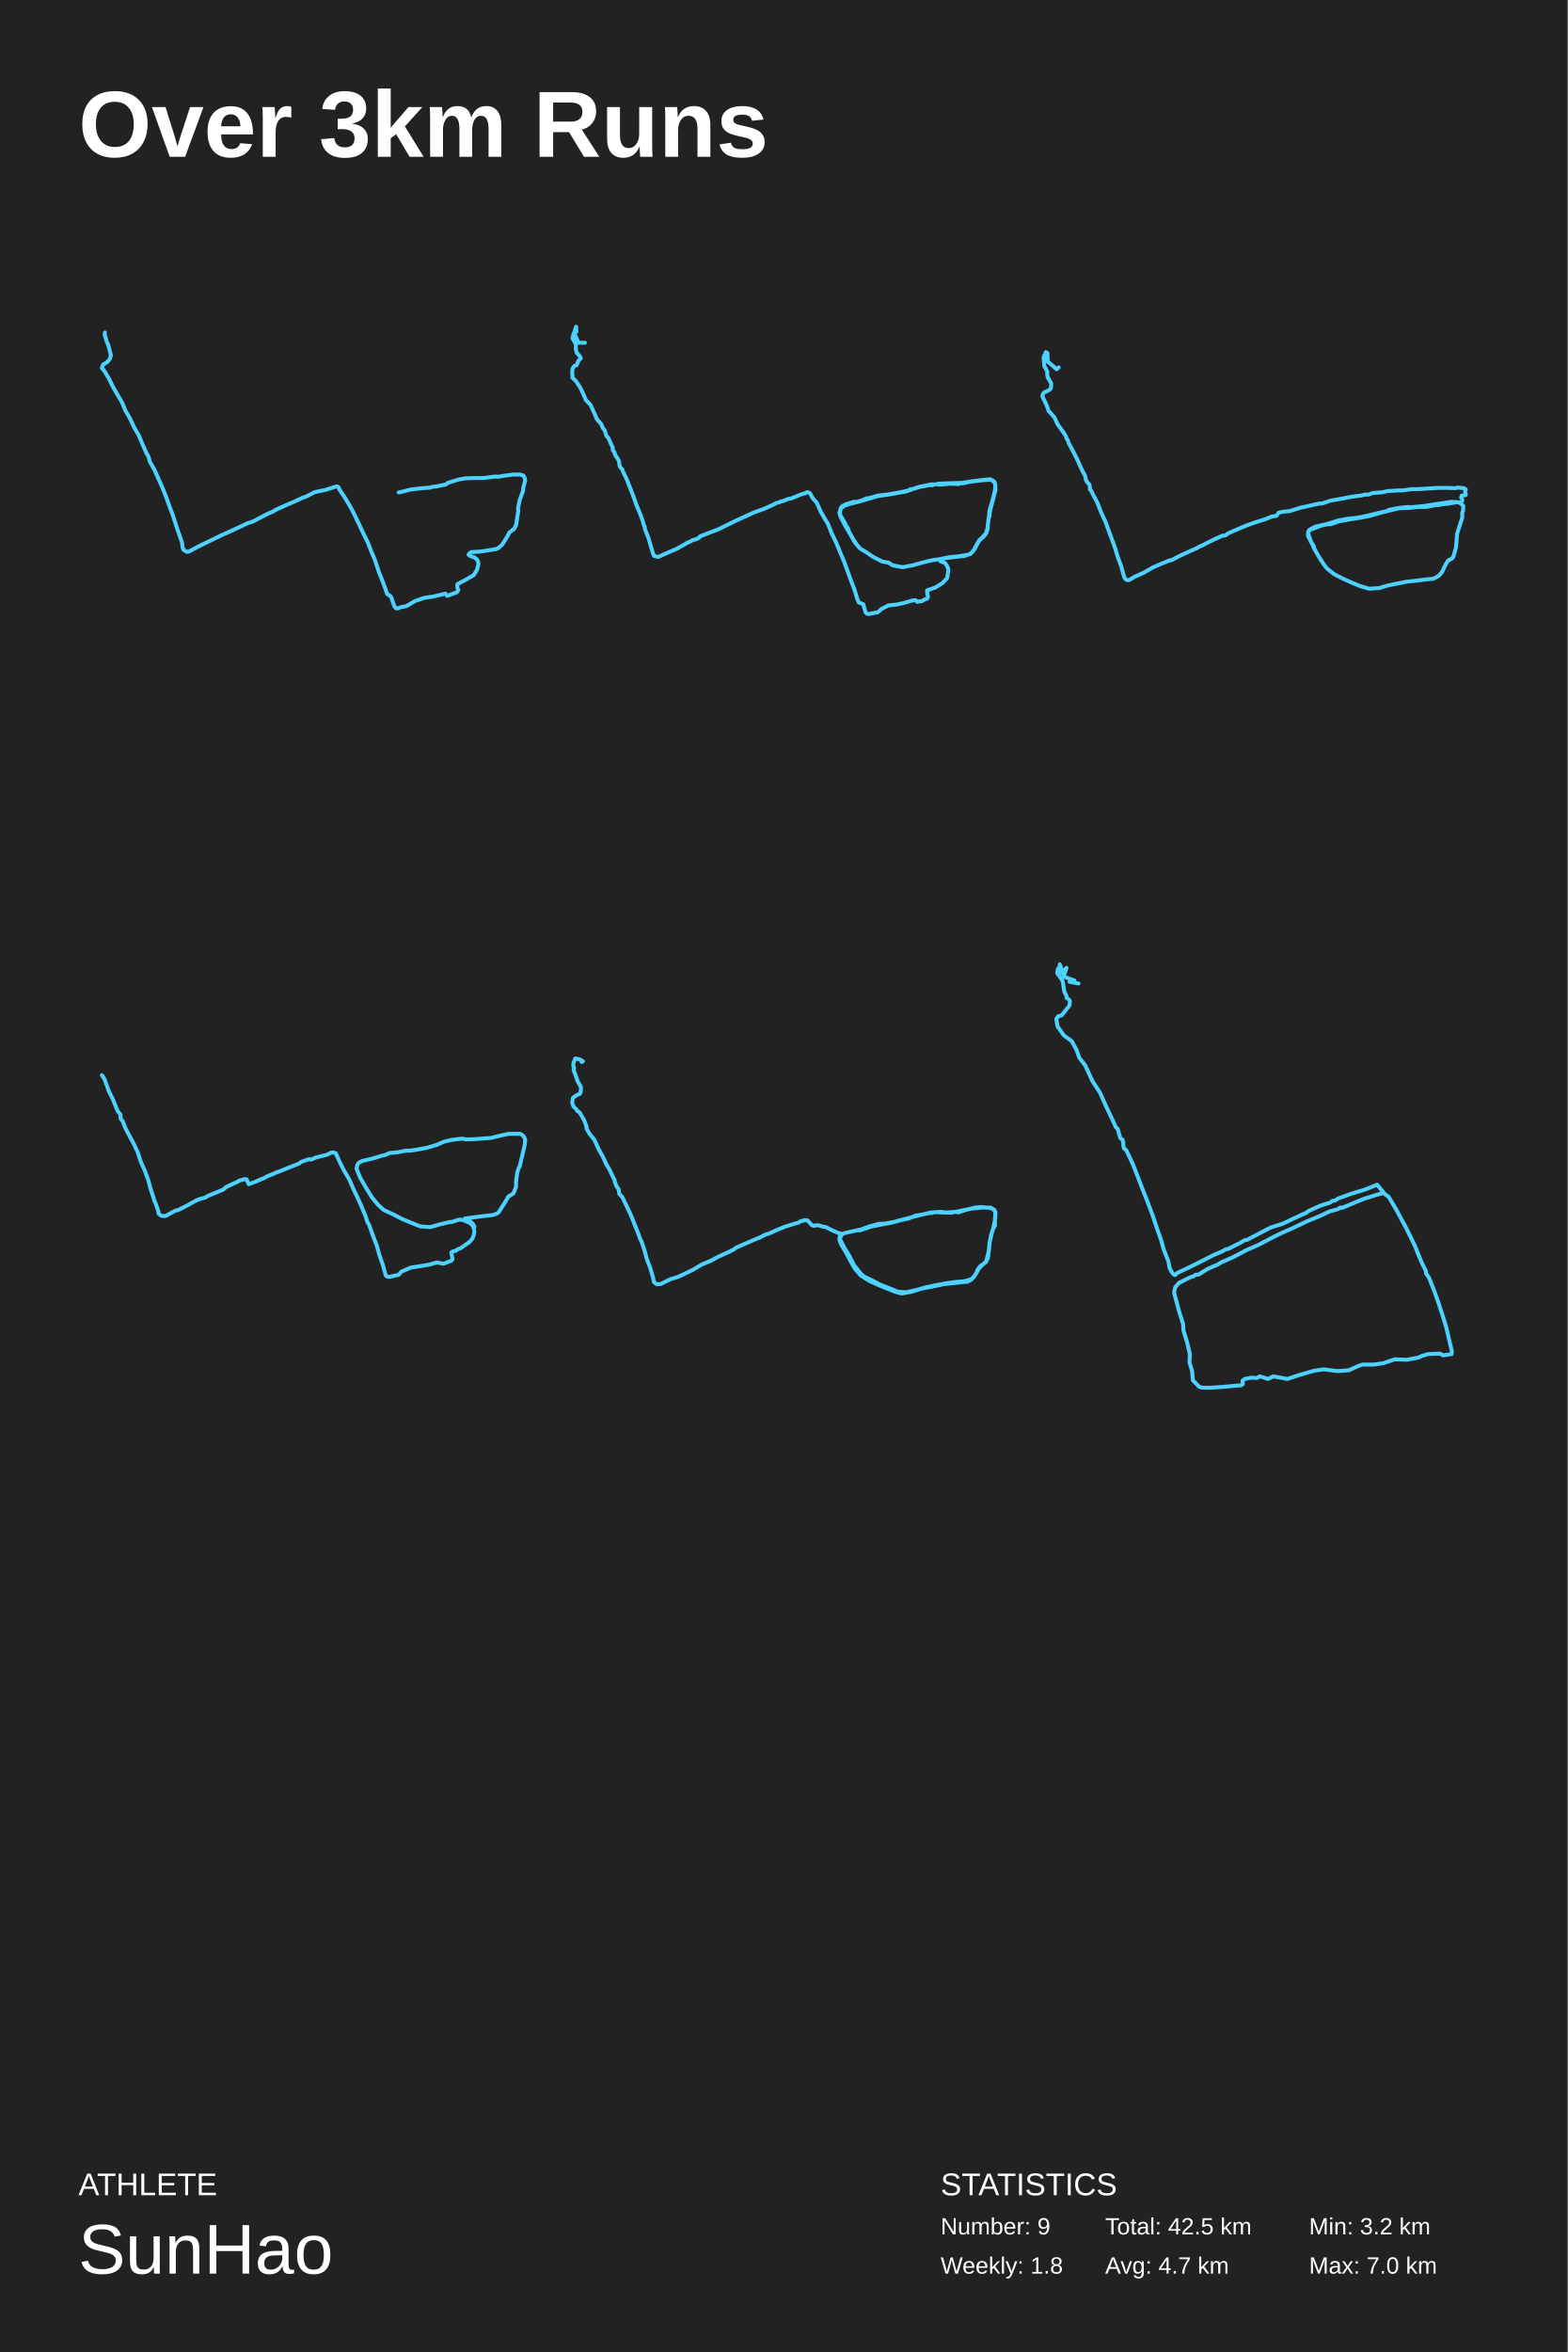
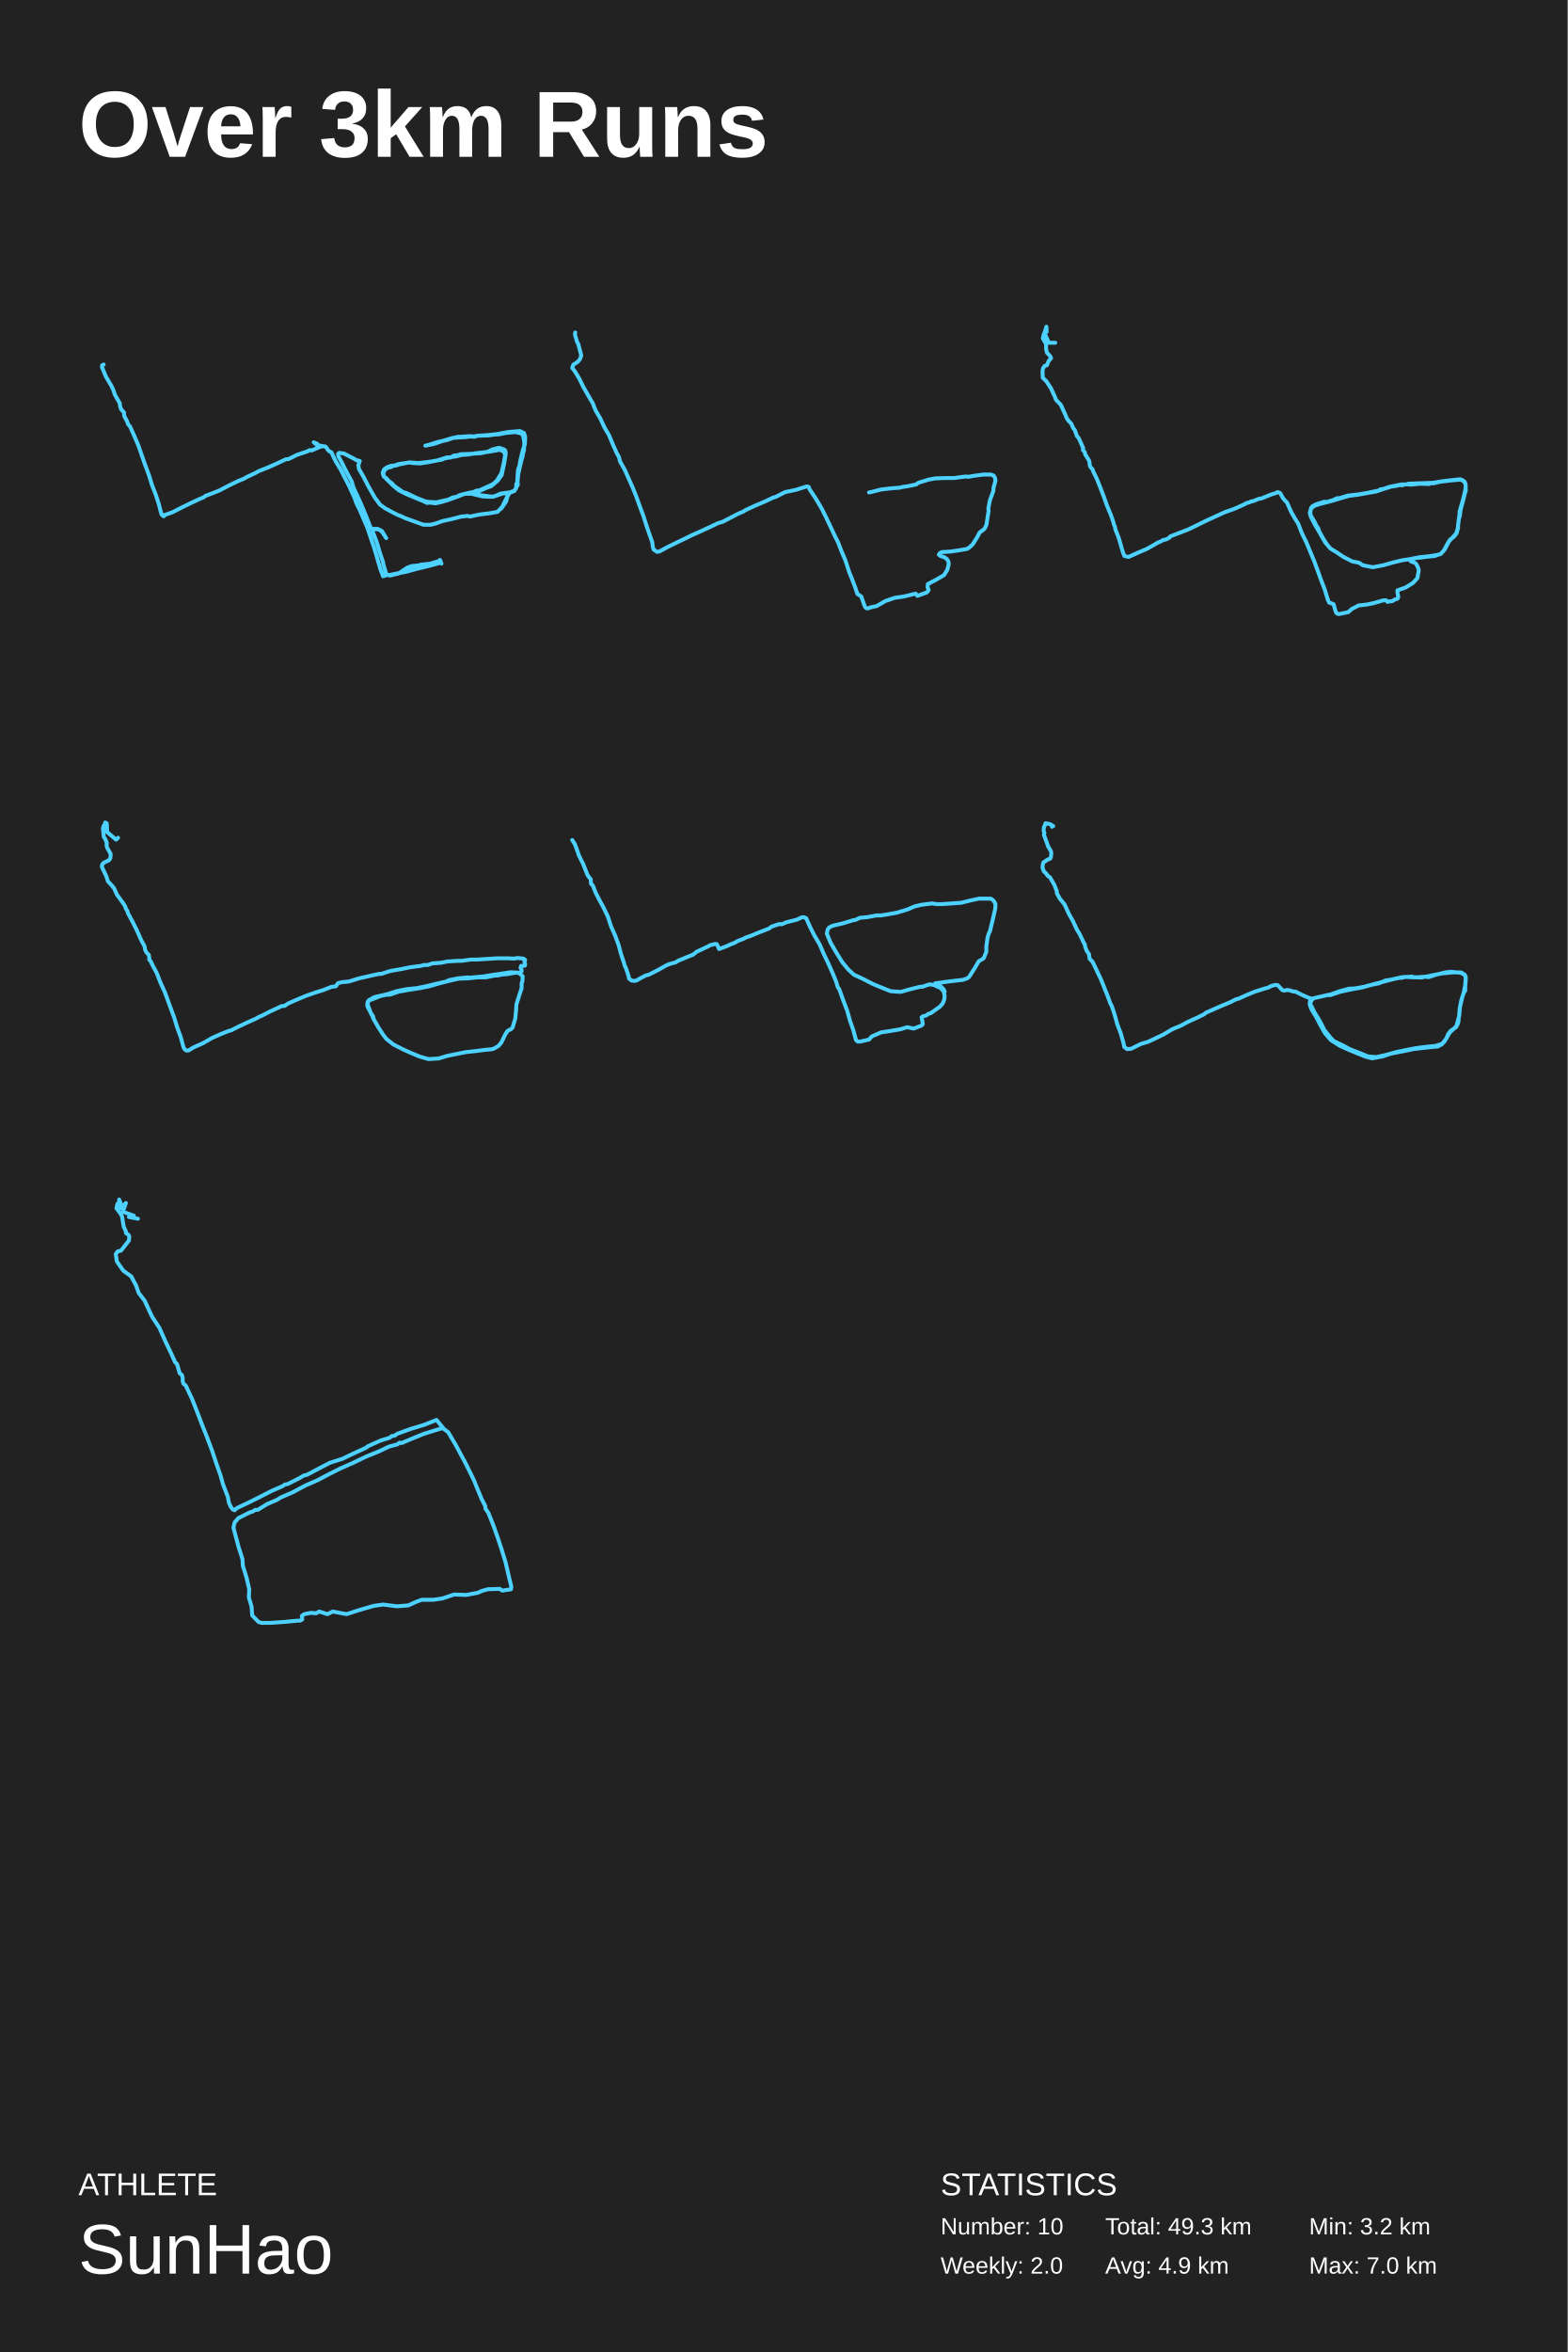
<svg xmlns="http://www.w3.org/2000/svg" baseProfile="full" height="300mm" version="1.1" viewBox="0,0,200,300" width="200mm">
  <defs />
  <rect fill="#222222" height="300" width="200" x="0" y="0" />
  <text fill="#FFFFFF" style="font-size:12px; font-family:Arial; font-weight:bold;" x="10" y="20">Over 3km Runs</text>
  <text fill="#FFFFFF" style="font-size:4px; font-family:Arial" x="10" y="280">ATHLETE</text>
  <text fill="#FFFFFF" style="font-size:9px; font-family:Arial" x="10" y="290">SunHao</text>
  <text fill="#FFFFFF" style="font-size:4px; font-family:Arial" x="120" y="280">STATISTICS</text>
-   <text fill="#FFFFFF" style="font-size:3px; font-family:Arial" x="120" y="285">Number: 9</text>
-   <text fill="#FFFFFF" style="font-size:3px; font-family:Arial" x="120" y="290">Weekly: 1.8</text>
-   <text fill="#FFFFFF" style="font-size:3px; font-family:Arial" x="141" y="285">Total: 42.5 km</text>
-   <text fill="#FFFFFF" style="font-size:3px; font-family:Arial" x="141" y="290">Avg: 4.7 km</text>
+   <text fill="#FFFFFF" style="font-size:3px; font-family:Arial" x="120" y="285">Number: 10</text>
+   <text fill="#FFFFFF" style="font-size:3px; font-family:Arial" x="120" y="290">Weekly: 2.0</text>
+   <text fill="#FFFFFF" style="font-size:3px; font-family:Arial" x="141" y="285">Total: 49.3 km</text>
+   <text fill="#FFFFFF" style="font-size:3px; font-family:Arial" x="141" y="290">Avg: 4.9 km</text>
  <text fill="#FFFFFF" style="font-size:3px; font-family:Arial" x="167" y="285">Min: 3.2 km</text>
  <text fill="#FFFFFF" style="font-size:3px; font-family:Arial" x="167" y="290">Max: 7.0 km</text>
-   <polyline fill="none" points="13.386,42.409 13.351,42.694 13.632,43.63 13.772,43.875 14.053,44.933 14.158,45.341 13.982,45.829 13.702,46.155 13.14,46.522 13.0,46.929 13.351,47.377 13.912,48.313 14.404,49.331 15.035,50.431 15.632,51.449 15.737,51.734 15.982,52.345 16.579,53.363 17.105,54.503 17.702,55.521 18.193,56.702 18.684,57.801 18.965,58.29 19.105,58.86 19.702,59.919 20.228,61.1 20.719,62.199 21.175,63.339 21.632,64.602 22.088,65.823 22.474,67.045 22.895,68.267 23.211,69.162 23.281,69.732 23.386,70.099 23.807,70.384 24.123,70.343 25.175,69.773 26.333,69.203 27.351,68.715 28.263,68.267 29.456,67.737 30.509,67.249 31.632,66.719 32.193,66.556 33.211,66.027 34.228,65.498 34.825,65.253 35.14,65.05 36.474,64.439 37.632,63.95 38.649,63.462 38.965,63.38 40.158,62.769 41.526,62.484 42.684,62.118 42.965,62.036 43.175,62.118 43.281,62.403 44.018,63.502 44.649,64.561 44.86,64.928 45.386,65.986 45.912,67.086 46.404,68.144 46.93,69.203 47.351,70.303 47.842,71.443 48.333,72.949 48.754,74.008 49.14,75.026 49.386,75.759 49.877,76.085 50.263,77.184 50.368,77.428 50.544,77.591 50.789,77.591 51.07,77.469 51.842,77.306 52.965,76.655 54.158,76.248 55.316,76.085 56.474,75.8 56.825,75.718 57.035,76.003 58.263,75.555 58.474,75.27 58.333,74.904 58.368,74.497 59.386,73.967 60.439,73.357 60.86,72.664 61.035,71.972 61.0,71.646 60.825,71.321 60.474,71.076 59.982,70.913 59.772,70.75 59.912,70.547 60.123,70.425 61.316,70.343 62.439,70.18 63.351,70.018 63.632,69.855 64.088,69.447 64.719,68.429 64.965,67.941 65.596,67.452 65.842,66.964 66.018,65.823 66.123,65.172 66.088,64.846 66.298,63.787 66.719,62.647 66.754,62.199 67.0,61.303 66.93,60.937 66.754,60.652 66.404,60.53 65.456,60.53 64.228,60.693 63.561,60.815 63.211,60.774 61.982,60.937 61.702,60.978 60.509,60.978 59.316,61.018 58.439,61.181 57.14,61.588 56.895,61.792 55.702,62.036 55.07,62.118 54.86,62.199 53.737,62.281 52.368,62.444 51.105,62.769 50.86,62.81 50.86,62.81" stroke="#4dd2ff" stroke-linecap="round" stroke-linejoin="round" stroke-width="0.5" />
-   <polyline fill="none" points="74.624,43.718 73.812,43.718 73.247,42.49 73.494,41.67 73.529,42.326 73.318,42.408 73.176,42.571 73.035,43.145 73.459,43.882 73.459,44.538 73.565,44.988 73.988,45.439 74.094,45.685 73.776,46.053 73.565,46.586 73.282,46.668 73.071,46.954 73.0,47.323 73.035,48.183 73.494,48.634 74.059,49.494 74.588,50.641 74.729,51.01 75.329,51.624 75.929,52.935 76.071,53.303 76.282,53.631 76.671,54.041 76.918,54.614 77.129,54.86 77.376,55.597 77.624,55.884 78.188,57.154 78.153,57.399 78.4,57.686 78.435,57.932 78.965,58.792 79.035,59.366 79.141,59.611 79.388,59.857 79.459,60.103 79.953,61.127 80.376,62.192 80.8,63.298 81.224,64.486 81.718,65.673 82.035,66.574 82.106,66.902 82.247,67.189 82.282,67.476 82.741,68.663 83.059,69.769 83.306,70.588 83.447,70.916 83.976,71.039 85.247,70.466 86.306,70.015 87.329,69.442 87.576,69.278 88.141,69.032 88.388,68.868 88.706,68.827 89.2,68.581 89.306,68.418 90.365,68.008 91.635,67.517 92.729,66.984 93.894,66.411 95.059,65.878 96.224,65.346 97.494,64.895 98.765,64.322 99.047,64.158 99.4,64.076 99.612,63.953 99.894,63.912 100.6,63.625 100.918,63.584 102.224,63.052 102.788,62.888 103,62.765 103.318,62.888 103.706,63.584 104.2,64.117 104.729,65.305 105.294,66.288 105.612,66.779 106.106,68.049 106.635,69.114 107.094,70.22 107.659,71.572 108.082,72.718 108.541,73.988 109,75.176 109.388,76.446 109.565,76.855 110.129,77.06 110.412,78.043 110.553,78.248 110.8,78.33 112,78.084 112.459,77.674 113.341,77.224 114.435,77.101 115.212,76.937 116.341,76.609 116.588,76.568 116.835,76.568 117.012,76.773 117.329,76.691 117.576,76.691 118,76.446 118.282,76.364 118.388,76.159 118.282,75.545 118.282,75.299 119.341,74.93 120.259,74.357 120.824,73.742 121,72.759 120.929,72.432 120.788,72.145 120.612,71.858 120.365,71.735 120.012,71.612 119.835,71.408 121.035,71.08 122.271,70.957 123.294,70.793 123.788,70.67 124.353,70.015 124.953,68.868 125.482,68.459 125.729,68.172 125.976,67.394 126.118,66.124 126.224,65.919 126.329,65.059 126.682,63.748 126.894,62.888 127.0,62.601 126.965,61.741 126.859,61.455 126.294,61.127 125.129,61.25 123.788,61.414 122.871,61.577 121.741,61.618 120.541,61.659 119.659,61.7 119.412,61.782 118.847,61.782 117.612,62.028 116.412,62.397 115.6,62.683 114.435,62.888 113.306,63.093 112.071,63.257 110.8,63.625 109.706,63.953 108.4,64.281 107.659,64.527 107.235,64.895 107.094,65.428 107.235,65.919 107.765,66.943 108.365,67.967 109.071,69.196 109.741,69.974 110.553,70.466 111.4,71.039 112.529,71.612 113.376,71.776 113.871,72.104 115.141,72.35 116.447,72.104 117.753,71.735 118.953,71.449 119.835,71.326 120.612,71.162 120.894,71.162 122.2,70.998 123.047,70.916 123.824,70.629 124.176,70.261 124.776,69.155 125.624,68.213 125.835,68.008 126.012,67.353 126.012,67.025 126.188,65.673 126.224,65.182 126.612,63.871 126.929,62.56 127.0,61.987 126.929,61.659 126.682,61.291 126.4,61.168 125.024,61.291 123.682,61.455 122.835,61.659 122.588,61.618 122.306,61.741 121.176,61.7 119.941,61.823 119.694,61.782 119.2,61.782 118.918,61.905 118.635,61.864 117.824,62.028 117.365,62.069 116.376,62.397 116.129,62.397 115.918,62.56 114.753,62.806 113.376,63.052 111.965,63.216 110.871,63.543 110.588,63.543 110.059,63.789 109.247,64.035 108.965,63.994 107.906,64.322 107.447,64.567 107.271,64.772 107.165,65.346 107.2,65.714 107.694,66.534 107.976,67.107 108.188,67.394 108.294,67.762 108.859,68.786 109.318,69.483 109.318,69.483" stroke="#4dd2ff" stroke-linecap="round" stroke-linejoin="round" stroke-width="0.5" />
-   <polyline fill="none" points="134.817,47.101 135.062,46.858 134.817,47.101 133.664,46.128 133.629,45.032 133.419,44.911 133.35,45.195 133.21,45.357 133.14,45.722 133.245,46.777 133.384,46.939 133.629,47.507 133.594,47.791 133.664,48.115 134.118,48.926 134.083,49.454 133.944,49.697 133.21,50.062 133.035,50.265 133.0,50.59 133.559,51.766 133.769,52.415 134.083,52.739 134.538,53.267 134.922,54.119 135.691,55.173 135.971,55.619 136.076,55.944 136.25,56.187 136.32,56.471 136.95,57.648 137.439,58.621 137.998,59.879 138.452,60.73 138.522,61.177 138.697,61.501 138.977,61.785 139.047,62.11 139.047,62.434 139.221,62.596 139.466,63.124 139.99,64.097 140.48,65.355 141.039,66.571 141.423,67.626 141.843,68.762 142.227,69.816 142.612,71.074 143.031,72.21 143.416,73.589 143.555,73.832 143.765,73.994 144.045,73.994 144.709,73.589 145.897,73.061 147.016,72.412 148.204,71.885 149.217,71.479 149.462,71.439 150.406,70.952 151.629,70.384 152.713,69.898 153.062,69.695 153.377,69.573 154.39,69.046 155.439,68.559 155.963,68.316 156.278,68.316 156.767,67.991 157.781,67.545 159.039,67.018 160.192,66.612 161.241,66.287 162.254,65.882 162.849,65.801 163.128,65.395 163.652,65.273 164.526,65.192 165.819,64.787 167.078,64.503 167.602,64.381 168.371,64.219 168.65,64.219 169.769,63.854 171.167,63.61 172.39,63.367 173.649,63.205 174.138,63.083 174.592,63.083 175.151,62.88 176.27,62.799 177.074,62.637 178.332,62.556 178.891,62.556 180.08,62.393 180.849,62.393 182.142,62.312 183.47,62.231 184.798,62.231 185.602,62.272 185.986,62.191 186.79,62.272 187.0,62.434 186.895,62.677 187.0,62.961 186.965,63.164 186.476,63.205 186.406,63.448 186.546,63.691 186.546,63.894 186.301,64.138 186.126,64.057 185.113,64.016 184.029,64.178 182.911,64.34 181.652,64.543 180.289,64.665 179.975,64.706 179.695,64.665 178.437,64.787 177.214,65.03 176.934,65.192 175.676,65.476 174.348,65.801 173.124,66.044 171.901,66.166 170.643,66.409 169.384,66.815 168.301,67.058 167.777,67.18 167.043,67.585 166.903,67.788 166.868,68.072 166.868,68.356 167.497,69.573 167.602,69.857 168.196,70.912 168.895,72.007 169.315,72.534 170.188,73.224 171.377,73.832 172.46,74.319 173.544,74.765 174.662,75.089 175.955,75.008 177.039,74.684 178.227,74.44 179.45,74.197 180.604,74.075 181.862,73.913 182.771,73.832 183.085,73.71 183.575,73.426 183.959,72.98 184.449,71.966 184.763,71.479 185.183,71.277 185.392,71.074 185.742,69.898 185.847,68.721 185.882,68.113 186.266,66.896 186.546,66.044 186.546,65.395 186.65,65.152 186.685,64.543 186.441,64.3 186.161,64.097 185.847,64.057 184.658,64.259 184.099,64.3 183.505,64.422 183.19,64.422 181.967,64.665 180.918,64.665 179.765,64.787 178.542,64.827 177.283,65.111 176.025,65.436 174.767,65.801 173.544,66.044 172.216,66.247 170.852,66.49 169.804,66.855 169.21,66.896 168.511,67.058 167.357,67.504 167.113,67.585 166.938,67.829 166.903,68.113 167.287,69.167 167.602,69.654 167.707,70.1 167.707,70.1" stroke="#4dd2ff" stroke-linecap="round" stroke-linejoin="round" stroke-width="0.5" />
-   <polyline fill="none" points="13.0,137.143 13.339,137.668 13.754,138.805 13.829,139.067 14.394,140.204 14.884,141.429 14.997,141.691 15.374,142.172 15.374,142.478 15.412,142.741 15.638,142.959 15.977,143.834 16.354,144.577 16.994,145.758 17.56,146.939 17.974,148.207 18.464,149.3 18.916,150.525 19.218,151.662 19.595,152.799 19.708,153.193 19.858,153.499 20.197,154.505 20.235,154.811 20.574,155.073 20.989,155.117 21.29,155.029 21.479,154.898 22.383,154.417 22.76,154.33 23.966,153.717 25.059,153.105 25.511,152.93 26.189,152.755 26.528,152.537 27.809,152.012 28.45,151.749 28.865,151.4 30.184,150.787 30.372,150.7 30.56,150.569 31.276,150.394 31.465,150.438 31.729,151.05 32.671,150.7 33.349,150.394 33.726,150.263 34.065,150.044 34.856,149.738 35.195,149.563 35.61,149.432 36.778,148.951 38.135,148.426 38.398,148.207 39.416,147.857 39.717,147.901 40.32,147.639 41.715,147.289 42.242,147.026 42.506,146.983 42.845,147.114 43.335,148.207 43.863,149.257 44.579,150.481 45.106,151.706 45.634,152.799 46.161,153.98 46.651,155.161 46.877,155.904 47.066,156.166 47.518,157.435 48.083,158.921 48.422,160.146 48.837,161.327 49.214,162.682 49.44,162.857 49.741,162.857 50.872,162.595 51.211,162.201 52.417,161.677 53.585,161.502 54.866,161.283 55.733,161.021 56.562,161.195 57.579,160.802 57.73,160.627 57.579,159.752 57.768,159.621 58.144,159.534 58.446,159.315 58.747,159.228 59.916,158.397 60.255,158.003 60.443,157.566 60.518,157.085 60.405,156.473 60.029,156.035 59.237,155.685 59.313,155.423 60.594,155.248 61.988,155.073 62.817,154.986 63.345,154.811 63.609,154.636 64.4,153.411 64.852,152.624 65.493,152.231 65.832,151.4 65.832,150.744 65.983,149.607 66.171,148.994 66.284,148.819 66.623,147.42 66.962,145.933 67.0,145.321 66.849,145.015 66.661,144.796 66.397,144.621 64.89,144.621 63.684,144.884 62.629,145.146 61.423,145.233 60.179,145.321 59.426,145.321 58.936,145.233 57.542,145.408 56.637,145.627 55.733,146.021 54.414,146.414 53.208,146.633 52.379,146.764 51.814,146.764 50.645,146.983 49.703,147.07 49.138,147.333 48.837,147.376 47.555,147.77 46.237,148.076 45.784,148.295 45.596,148.557 45.483,149.082 45.973,150.263 46.689,151.487 47.442,152.712 48.234,153.674 48.95,154.33 50.08,154.854 51.361,155.51 52.53,155.991 53.622,156.429 54.904,156.516 56.147,156.166 57.428,155.86 57.692,155.86 58.295,155.642 58.672,155.554 59.916,155.773 59.689,155.598 59.84,155.729 60.029,155.817 60.368,156.166 60.518,156.473 60.518,156.473" stroke="#4dd2ff" stroke-linecap="round" stroke-linejoin="round" stroke-width="0.5" />
-   <polyline fill="none" points="74.194,135.453 74.369,135.372 73.983,135.127 73.386,135.005 73.316,135.249 73.176,135.494 73.14,135.983 73.246,136.227 73.176,136.472 73.597,137.613 73.702,137.939 74.088,138.591 74.124,138.876 74.053,139.406 73.913,139.569 73.702,139.61 73.105,140.017 73.035,140.302 73.0,140.669 73.176,141.158 73.492,141.443 73.667,141.728 73.948,141.891 74.51,142.869 74.826,143.684 74.826,143.929 75.212,144.622 75.809,145.355 76.371,146.577 76.897,147.515 77.389,148.574 77.74,149.145 78.302,150.326 78.407,150.489 78.442,150.774 78.653,151.304 78.934,151.712 79.004,152.282 79.39,152.69 79.882,153.708 80.443,154.89 80.935,156.112 81.251,156.887 81.672,158.027 81.848,158.353 82.199,159.413 82.55,160.676 82.971,161.776 83.322,162.999 83.428,163.528 83.779,163.813 84.306,163.773 85.534,163.161 86.482,162.876 87.185,162.55 88.449,161.939 89.537,161.287 90.625,160.839 91.609,160.309 92.873,159.739 93.61,159.372 93.856,159.168 94.874,158.72 95.892,158.272 96.98,157.824 97.683,157.457 98.034,157.376 99.017,156.927 100.105,156.479 101.264,156.112 101.861,155.949 102.107,155.786 102.704,155.623 103.02,155.664 103.581,156.275 103.827,156.357 104.178,156.275 104.529,156.316 105.021,156.479 105.267,156.479 106.25,156.968 107.022,157.294 107.233,157.335 107.092,157.905 107.092,158.15 107.303,158.72 107.9,159.698 108.497,160.839 109.059,161.817 109.796,162.673 110.954,163.406 112.043,163.895 113.131,164.343 114.15,164.751 115.027,164.995 116.362,164.751 117.485,164.384 118.749,164.139 119.978,163.895 120.259,163.813 121.382,163.691 122.857,163.528 123.419,163.487 123.945,163.202 124.542,162.428 124.753,161.898 125.069,161.491 125.771,161.002 126.017,160.513 126.087,160.146 126.087,159.82 126.157,159.535 126.228,158.598 126.438,157.538 126.719,156.683 126.965,155.46 127.0,154.808 126.93,154.482 126.719,154.238 126.403,154.034 125.28,154.034 123.98,154.157 122.717,154.401 121.979,154.564 120.891,154.645 120.364,154.645 120.153,154.564 118.819,154.645 117.59,154.931 116.502,155.216 115.378,155.501 114.22,155.827 112.886,156.072 112.078,156.112 110.884,156.438 109.761,156.846 109.515,156.887 108.251,157.172 107.724,157.294 107.479,157.376 107.198,157.824 107.163,158.068 107.724,159.168 108.356,160.187 108.953,161.369 109.761,162.387 110.182,162.795 111.446,163.406 112.183,163.813 113.342,164.262 114.536,164.751 115.589,164.832 116.853,164.547 118.187,164.18 119.346,163.936 120.645,163.691 121.839,163.528 123.138,163.406 123.91,163.161 124.261,162.876 124.928,161.735 125.806,160.88 126.157,159.576 126.263,158.435 126.579,157.09 126.789,156.52 126.93,156.357 126.93,155.46 127.0,154.605 126.86,154.319 126.333,154.075 125.104,153.953 124.367,154.034 123.243,154.319 122.225,154.645 121.909,154.564 121.347,154.686 119.943,154.645 119.276,154.605 118.819,154.727 118.538,154.727 117.38,154.971 116.783,155.053 115.94,155.42 114.746,155.664 113.763,155.949 112.429,156.194 111.06,156.479 109.726,156.927 109.304,156.927" stroke="#4dd2ff" stroke-linecap="round" stroke-linejoin="round" stroke-width="0.5" />
-   <polyline fill="none" points="137.598,125.45 136.447,125.227 137.071,125.06 135.68,124.559 136.063,123.445 135.392,124.113 135.2,123.0 135.392,123.501 135.152,123.334 134.96,123.612 134.864,124.113 135.44,124.893 135.584,125.227 135.775,126.452 136.063,127.064 136.063,127.287 136.399,127.509 136.495,127.732 136.447,128.233 135.44,129.514 135.008,129.625 134.768,129.959 134.912,130.905 135.727,132.075 136.735,132.798 137.358,133.967 137.694,134.914 138.462,135.916 139.229,137.586 139.421,137.976 140.333,139.368 141.1,141.093 141.82,142.596 142.347,143.766 142.587,143.988 142.923,145.157 143.211,145.38 143.307,145.77 143.307,146.159 143.403,146.493 143.69,146.716 144.506,148.442 145.225,150.279 145.801,151.782 146.377,153.23 147.048,155.011 147.624,156.737 148.152,158.24 148.439,159.298 149.063,160.912 149.207,161.691 149.447,162.192 149.687,162.526 149.926,162.638 150.214,162.359 151.749,161.636 153.092,160.968 154.723,160.133 156.019,159.576 156.354,159.353 156.69,159.298 158.129,158.574 158.801,158.184 159.137,158.128 160.815,157.238 162.111,156.57 163.694,156.069 165.085,155.401 166.668,154.677 166.956,154.454 168.587,153.731 169.69,153.397 169.978,153.174 170.361,153.118 170.649,152.896 172.328,152.283 174.151,151.726 175.686,151.114 176.645,152.283 177.173,152.673 178.132,154.287 178.996,155.902 179.188,156.236 180.051,157.961 180.531,158.963 180.771,159.576 181.442,161.19 181.922,162.137 181.922,162.415 182.306,162.972 182.929,164.53 183.505,166.145 184.033,167.759 184.512,169.318 184.896,170.988 185.232,172.38 185.184,172.714 184.081,172.881 183.745,172.658 182.21,172.714 181.442,172.936 180.963,173.159 179.476,173.437 177.941,173.382 176.453,173.883 175.302,174.05 173.815,174.05 173.192,174.272 172.088,174.773 170.649,174.885 168.874,174.662 167.675,174.829 165.756,175.386 164.221,175.887 162.446,175.553 161.775,175.887 160.72,175.553 160.336,175.775 159.664,175.72 158.801,175.887 158.513,176.109 158.561,176.555 158.273,176.722 157.889,176.722 156.162,176.889 154.484,177.0 153.38,177.0 152.996,176.889 152.181,176.054 152.085,174.885 151.749,173.771 151.797,172.714 151.461,171.266 150.982,169.708 150.934,168.873 150.454,167.369 149.974,165.588 149.783,164.864 149.926,164.196 150.406,163.64 151.845,162.916 152.229,162.805 152.565,162.582 152.901,162.582 154.052,161.858 155.347,161.302 155.779,161.023 157.314,160.355 158.993,159.465 160.528,158.796 162.111,157.961 163.454,157.293 165.085,156.57 166.716,155.79 168.347,155.122 169.642,154.51 170.697,154.232 170.985,154.009 171.225,154.065 172.952,153.341 174.055,152.896 175.83,152.339 176.453,152.172 176.453,152.172" stroke="#4dd2ff" stroke-linecap="round" stroke-linejoin="round" stroke-width="0.5" />
+   <polyline fill="none" points="13.225,46.497 13.037,46.584 13.0,46.801 13.3,47.54 13.525,48.062 14.199,49.193 14.461,49.758 14.649,50.324 15.286,51.454 15.323,51.846 15.473,52.237 15.811,52.585 15.848,53.064 16.223,53.759 16.335,54.107 16.598,54.412 17.122,55.586 17.647,56.804 18.096,58.108 18.509,59.283 18.996,60.587 19.371,61.805 19.858,63.066 20.27,64.327 20.57,65.502 20.682,65.719 20.907,65.85 20.72,65.719 21.057,65.676 22.031,65.328 23.305,64.675 24.467,64.11 25.404,63.675 26.003,63.414 26.228,63.24 27.39,62.805 28.027,62.544 29.189,61.935 30.35,61.37 31.1,61.066 31.475,60.848 32.599,60.326 32.974,60.109 34.173,59.631 35.26,59.152 36.459,58.587 36.833,58.543 37.883,58.021 39.194,57.587 39.494,57.413 39.756,57.456 40.881,56.978 41.143,56.891 40.618,56.804 40.431,56.586 40.206,56.499 40.019,56.412 40.206,56.586 40.393,56.586 40.468,56.847 40.731,56.847 40.993,56.934 41.48,56.934 41.668,57.108 41.817,57.369 42.042,57.587 42.267,57.674 42.829,58.848 43.466,59.891 43.991,60.935 44.553,62.022 45.19,63.414 45.49,64.24 45.865,64.98 46.352,66.11 46.876,67.328 47.326,68.676 47.738,69.894 48.113,71.155 48.525,72.59 48.788,73.286 48.863,73.503 49.425,73.33 49.762,73.416 50.249,73.286 50.849,73.156 51.935,72.416 52.535,72.199 53.434,72.112 53.697,72.025 54.896,71.894 56.17,71.503 56.32,71.894 56.133,71.416 56.207,71.677 55.945,71.851 54.671,72.199 53.21,72.547 51.786,72.938 50.586,73.156 49.537,73.373 49.275,73.199 48.9,71.981 48.863,71.677 48.45,70.459 48.076,69.198 47.588,67.893 47.514,67.589 47.663,67.459 48.188,67.459 48.713,67.72 49.275,68.633 48.75,67.85 48.375,67.546 47.476,67.459 47.251,67.241 46.764,65.98 46.277,64.806 45.752,63.588 45.115,62.24 44.853,61.37 44.253,60.283 43.616,59.022 43.167,58.195 43.129,57.891 43.279,57.761 43.879,57.847 45.228,58.543 45.415,58.674 45.902,58.804 45.715,59.326 45.79,59.805 46.389,60.848 47.064,62.153 47.813,63.458 48.488,64.371 49.162,64.849 50.212,65.415 50.736,65.676 51.298,65.893 51.636,66.067 52.835,66.502 54.034,66.937 54.933,66.937 55.608,66.763 56.47,66.458 57.669,66.197 58.831,65.893 59.693,65.806 59.917,65.893 61.154,65.632 62.541,65.458 63.477,65.284 64.077,64.632 64.677,63.414 64.976,62.936 65.239,62.718 65.613,62.631 65.838,62.283 65.876,61.718 65.988,61.544 66.063,60.152 66.138,59.761 66.288,59.413 66.4,58.63 66.738,57.282 66.963,56.673 67.0,55.716 66.85,55.238 66.325,54.977 64.789,55.108 63.402,55.369 62.203,55.499 60.854,55.586 60.442,55.673 59.992,55.63 59.243,55.673 58.868,55.716 58.381,55.716 57.557,55.934 57.107,56.108 55.87,56.369 54.634,56.76 54.259,56.847 55.346,56.63 56.62,56.195 57.781,55.847 59.318,55.76 60.105,55.673 60.517,55.716 60.929,55.586 62.278,55.543 63.253,55.412 63.59,55.412 64.452,55.238 65.726,55.108 66.475,55.282 66.738,55.543 66.888,56.456 66.85,57.413 66.588,58.282 66.4,58.674 66.176,59.935 66.026,61.24 65.913,62.066 66.063,61.849 66.026,61.457 66.138,60.239 66.213,59.891 66.325,59.587 66.438,58.717 66.625,58.413 66.738,57.847 66.363,59.37 66.101,60.544 65.988,61.849 65.801,62.327 65.539,62.631 65.314,62.762 64.302,62.892 62.878,63.371 61.604,63.197 61.341,63.197 60.967,62.979 60.967,62.718 62.128,62.196 62.653,62.022 63.515,61.283 64.002,60.587 64.339,59.022 64.527,57.847 64.452,57.456 64.302,57.326 63.665,57.108 62.803,57.326 62.316,57.587 61.379,57.804 60.03,57.891 58.756,57.934 58.381,58.065 57.894,58.108 57.482,58.369 57.069,58.326 55.833,58.717 54.484,58.978 53.622,59.109 52.647,59.065 52.198,58.978 50.924,59.239 50.549,59.37 50.212,59.413 49.837,59.587 49.425,59.674 49.087,59.935 48.9,60.326 48.975,60.805 49.312,61.022 49.612,61.37 49.987,61.631 50.287,61.979 51.411,62.762 51.861,62.892 53.135,63.501 54.221,63.936 54.709,64.023 55.683,64.066 57.219,63.719 57.744,63.458 58.231,63.371 58.643,63.153 60.067,62.805 60.405,62.762 60.742,62.588 61.154,62.544 62.616,61.892 62.99,61.675 63.402,61.283 63.965,60.37 64.264,59.065 64.452,58.021 64.264,57.587 63.777,57.369 62.316,57.63 60.742,57.804 59.693,57.978 58.981,58.021 58.044,58.239 57.632,58.282 56.657,58.5 56.357,58.63 54.858,58.891 53.359,59.065 52.31,58.978 50.849,59.196 50.362,59.37 49.874,59.413 49.425,59.587 49.012,59.848 48.825,60.283 48.9,60.631 49.312,61.109 50.249,62.022 50.886,62.544 51.748,62.979 52.872,63.458 54.034,63.936 54.484,64.153 54.858,64.11 55.57,64.197 56.357,64.023 57.219,63.762 58.418,63.327 59.28,62.979 60.142,62.979 61.604,63.327 62.541,63.371 63.14,63.284 63.927,62.936 64.527,62.936 64.827,63.023 64.564,63.979 63.927,64.893" stroke="#4dd2ff" stroke-linecap="round" stroke-linejoin="round" stroke-width="0.5" />
+   <polyline fill="none" points="73.386,42.409 73.351,42.694 73.632,43.63 73.772,43.875 74.053,44.933 74.158,45.341 73.982,45.829 73.702,46.155 73.14,46.522 73.0,46.929 73.351,47.377 73.912,48.313 74.404,49.331 75.035,50.431 75.632,51.449 75.737,51.734 75.982,52.345 76.579,53.363 77.105,54.503 77.702,55.521 78.193,56.702 78.684,57.801 78.965,58.29 79.105,58.86 79.702,59.919 80.228,61.1 80.719,62.199 81.175,63.339 81.632,64.602 82.088,65.823 82.474,67.045 82.895,68.267 83.211,69.162 83.281,69.732 83.386,70.099 83.807,70.384 84.123,70.343 85.175,69.773 86.333,69.203 87.351,68.715 88.263,68.267 89.456,67.737 90.509,67.249 91.632,66.719 92.193,66.556 93.211,66.027 94.228,65.498 94.825,65.253 95.14,65.05 96.474,64.439 97.632,63.95 98.649,63.462 98.965,63.38 100.158,62.769 101.526,62.484 102.684,62.118 102.965,62.036 103.175,62.118 103.281,62.403 104.018,63.502 104.649,64.561 104.86,64.928 105.386,65.986 105.912,67.086 106.404,68.144 106.93,69.203 107.351,70.303 107.842,71.443 108.333,72.949 108.754,74.008 109.14,75.026 109.386,75.759 109.877,76.085 110.263,77.184 110.368,77.428 110.544,77.591 110.789,77.591 111.07,77.469 111.842,77.306 112.965,76.655 114.158,76.248 115.316,76.085 116.474,75.8 116.825,75.718 117.035,76.003 118.263,75.555 118.474,75.27 118.333,74.904 118.368,74.497 119.386,73.967 120.439,73.357 120.86,72.664 121.035,71.972 121.0,71.646 120.825,71.321 120.474,71.076 119.982,70.913 119.772,70.75 119.912,70.547 120.123,70.425 121.316,70.343 122.439,70.18 123.351,70.018 123.632,69.855 124.088,69.447 124.719,68.429 124.965,67.941 125.596,67.452 125.842,66.964 126.018,65.823 126.123,65.172 126.088,64.846 126.298,63.787 126.719,62.647 126.754,62.199 127.0,61.303 126.93,60.937 126.754,60.652 126.404,60.53 125.456,60.53 124.228,60.693 123.561,60.815 123.211,60.774 121.982,60.937 121.702,60.978 120.509,60.978 119.316,61.018 118.439,61.181 117.14,61.588 116.895,61.792 115.702,62.036 115.07,62.118 114.86,62.199 113.737,62.281 112.368,62.444 111.105,62.769 110.86,62.81 110.86,62.81" stroke="#4dd2ff" stroke-linecap="round" stroke-linejoin="round" stroke-width="0.5" />
+   <polyline fill="none" points="134.624,43.718 133.812,43.718 133.247,42.49 133.494,41.67 133.529,42.326 133.318,42.408 133.176,42.571 133.035,43.145 133.459,43.882 133.459,44.538 133.565,44.988 133.988,45.439 134.094,45.685 133.776,46.053 133.565,46.586 133.282,46.668 133.071,46.954 133.0,47.323 133.035,48.183 133.494,48.634 134.059,49.494 134.588,50.641 134.729,51.01 135.329,51.624 135.929,52.935 136.071,53.303 136.282,53.631 136.671,54.041 136.918,54.614 137.129,54.86 137.376,55.597 137.624,55.884 138.188,57.154 138.153,57.399 138.4,57.686 138.435,57.932 138.965,58.792 139.035,59.366 139.141,59.611 139.388,59.857 139.459,60.103 139.953,61.127 140.376,62.192 140.8,63.298 141.224,64.486 141.718,65.673 142.035,66.574 142.106,66.902 142.247,67.189 142.282,67.476 142.741,68.663 143.059,69.769 143.306,70.588 143.447,70.916 143.976,71.039 145.247,70.466 146.306,70.015 147.329,69.442 147.576,69.278 148.141,69.032 148.388,68.868 148.706,68.827 149.2,68.581 149.306,68.418 150.365,68.008 151.635,67.517 152.729,66.984 153.894,66.411 155.059,65.878 156.224,65.346 157.494,64.895 158.765,64.322 159.047,64.158 159.4,64.076 159.612,63.953 159.894,63.912 160.6,63.625 160.918,63.584 162.224,63.052 162.788,62.888 163,62.765 163.318,62.888 163.706,63.584 164.2,64.117 164.729,65.305 165.294,66.288 165.612,66.779 166.106,68.049 166.635,69.114 167.094,70.22 167.659,71.572 168.082,72.718 168.541,73.988 169,75.176 169.388,76.446 169.565,76.855 170.129,77.06 170.412,78.043 170.553,78.248 170.8,78.33 172,78.084 172.459,77.674 173.341,77.224 174.435,77.101 175.212,76.937 176.341,76.609 176.588,76.568 176.835,76.568 177.012,76.773 177.329,76.691 177.576,76.691 178,76.446 178.282,76.364 178.388,76.159 178.282,75.545 178.282,75.299 179.341,74.93 180.259,74.357 180.824,73.742 181,72.759 180.929,72.432 180.788,72.145 180.612,71.858 180.365,71.735 180.012,71.612 179.835,71.408 181.035,71.08 182.271,70.957 183.294,70.793 183.788,70.67 184.353,70.015 184.953,68.868 185.482,68.459 185.729,68.172 185.976,67.394 186.118,66.124 186.224,65.919 186.329,65.059 186.682,63.748 186.894,62.888 187.0,62.601 186.965,61.741 186.859,61.455 186.294,61.127 185.129,61.25 183.788,61.414 182.871,61.577 181.741,61.618 180.541,61.659 179.659,61.7 179.412,61.782 178.847,61.782 177.612,62.028 176.412,62.397 175.6,62.683 174.435,62.888 173.306,63.093 172.071,63.257 170.8,63.625 169.706,63.953 168.4,64.281 167.659,64.527 167.235,64.895 167.094,65.428 167.235,65.919 167.765,66.943 168.365,67.967 169.071,69.196 169.741,69.974 170.553,70.466 171.4,71.039 172.529,71.612 173.376,71.776 173.871,72.104 175.141,72.35 176.447,72.104 177.753,71.735 178.953,71.449 179.835,71.326 180.612,71.162 180.894,71.162 182.2,70.998 183.047,70.916 183.824,70.629 184.176,70.261 184.776,69.155 185.624,68.213 185.835,68.008 186.012,67.353 186.012,67.025 186.188,65.673 186.224,65.182 186.612,63.871 186.929,62.56 187.0,61.987 186.929,61.659 186.682,61.291 186.4,61.168 185.024,61.291 183.682,61.455 182.835,61.659 182.588,61.618 182.306,61.741 181.176,61.7 179.941,61.823 179.694,61.782 179.2,61.782 178.918,61.905 178.635,61.864 177.824,62.028 177.365,62.069 176.376,62.397 176.129,62.397 175.918,62.56 174.753,62.806 173.376,63.052 171.965,63.216 170.871,63.543 170.588,63.543 170.059,63.789 169.247,64.035 168.965,63.994 167.906,64.322 167.447,64.567 167.271,64.772 167.165,65.346 167.2,65.714 167.694,66.534 167.976,67.107 168.188,67.394 168.294,67.762 168.859,68.786 169.318,69.483 169.318,69.483" stroke="#4dd2ff" stroke-linecap="round" stroke-linejoin="round" stroke-width="0.5" />
+   <polyline fill="none" points="14.817,107.101 15.062,106.858 14.817,107.101 13.664,106.128 13.629,105.032 13.419,104.911 13.35,105.195 13.21,105.357 13.14,105.722 13.245,106.777 13.384,106.939 13.629,107.507 13.594,107.791 13.664,108.115 14.118,108.926 14.083,109.454 13.944,109.697 13.21,110.062 13.035,110.265 13.0,110.59 13.559,111.766 13.769,112.415 14.083,112.739 14.538,113.267 14.922,114.119 15.691,115.173 15.971,115.619 16.076,115.944 16.25,116.187 16.32,116.471 16.95,117.648 17.439,118.621 17.998,119.879 18.452,120.73 18.522,121.177 18.697,121.501 18.977,121.785 19.047,122.11 19.047,122.434 19.221,122.596 19.466,123.124 19.99,124.097 20.48,125.355 21.039,126.571 21.423,127.626 21.843,128.762 22.227,129.816 22.612,131.074 23.031,132.21 23.416,133.589 23.555,133.832 23.765,133.994 24.045,133.994 24.709,133.589 25.897,133.061 27.016,132.412 28.204,131.885 29.217,131.479 29.462,131.439 30.406,130.952 31.629,130.384 32.713,129.898 33.062,129.695 33.377,129.573 34.39,129.046 35.439,128.559 35.963,128.316 36.278,128.316 36.767,127.991 37.781,127.545 39.039,127.018 40.192,126.612 41.241,126.287 42.254,125.882 42.849,125.801 43.128,125.395 43.652,125.273 44.526,125.192 45.819,124.787 47.078,124.503 47.602,124.381 48.371,124.219 48.65,124.219 49.769,123.854 51.167,123.61 52.39,123.367 53.649,123.205 54.138,123.083 54.592,123.083 55.151,122.88 56.27,122.799 57.074,122.637 58.332,122.556 58.891,122.556 60.08,122.393 60.849,122.393 62.142,122.312 63.47,122.231 64.798,122.231 65.602,122.272 65.986,122.191 66.79,122.272 67.0,122.434 66.895,122.677 67.0,122.961 66.965,123.164 66.476,123.205 66.406,123.448 66.546,123.691 66.546,123.894 66.301,124.138 66.126,124.057 65.113,124.016 64.029,124.178 62.911,124.34 61.652,124.543 60.289,124.665 59.975,124.706 59.695,124.665 58.437,124.787 57.214,125.03 56.934,125.192 55.676,125.476 54.348,125.801 53.124,126.044 51.901,126.166 50.643,126.409 49.384,126.815 48.301,127.058 47.777,127.18 47.043,127.585 46.903,127.788 46.868,128.072 46.868,128.356 47.497,129.573 47.602,129.857 48.196,130.912 48.895,132.007 49.315,132.534 50.188,133.224 51.377,133.832 52.46,134.319 53.544,134.765 54.662,135.089 55.955,135.008 57.039,134.684 58.227,134.44 59.45,134.197 60.604,134.075 61.862,133.913 62.771,133.832 63.085,133.71 63.575,133.426 63.959,132.98 64.449,131.966 64.763,131.479 65.183,131.277 65.392,131.074 65.742,129.898 65.847,128.721 65.882,128.113 66.266,126.896 66.546,126.044 66.546,125.395 66.65,125.152 66.685,124.543 66.441,124.3 66.161,124.097 65.847,124.057 64.658,124.259 64.099,124.3 63.505,124.422 63.19,124.422 61.967,124.665 60.918,124.665 59.765,124.787 58.542,124.827 57.283,125.111 56.025,125.436 54.767,125.801 53.544,126.044 52.216,126.247 50.852,126.49 49.804,126.855 49.21,126.896 48.511,127.058 47.357,127.504 47.113,127.585 46.938,127.829 46.903,128.113 47.287,129.167 47.602,129.654 47.707,130.1 47.707,130.1" stroke="#4dd2ff" stroke-linecap="round" stroke-linejoin="round" stroke-width="0.5" />
+   <polyline fill="none" points="73.0,107.143 73.339,107.668 73.754,108.805 73.829,109.067 74.394,110.204 74.884,111.429 74.997,111.691 75.374,112.172 75.374,112.478 75.412,112.741 75.638,112.959 75.977,113.834 76.354,114.577 76.994,115.758 77.56,116.939 77.974,118.207 78.464,119.3 78.916,120.525 79.218,121.662 79.595,122.799 79.708,123.193 79.858,123.499 80.197,124.505 80.235,124.811 80.574,125.073 80.989,125.117 81.29,125.029 81.479,124.898 82.383,124.417 82.76,124.33 83.966,123.717 85.059,123.105 85.511,122.93 86.189,122.755 86.528,122.537 87.809,122.012 88.45,121.749 88.865,121.4 90.184,120.787 90.372,120.7 90.56,120.569 91.276,120.394 91.465,120.438 91.729,121.05 92.671,120.7 93.349,120.394 93.726,120.263 94.065,120.044 94.856,119.738 95.195,119.563 95.61,119.432 96.778,118.951 98.135,118.426 98.398,118.207 99.416,117.857 99.717,117.901 100.32,117.639 101.715,117.289 102.242,117.026 102.506,116.983 102.845,117.114 103.335,118.207 103.863,119.257 104.579,120.481 105.106,121.706 105.634,122.799 106.161,123.98 106.651,125.161 106.877,125.904 107.066,126.166 107.518,127.435 108.083,128.921 108.422,130.146 108.837,131.327 109.214,132.682 109.44,132.857 109.741,132.857 110.872,132.595 111.211,132.201 112.417,131.677 113.585,131.502 114.866,131.283 115.733,131.021 116.562,131.195 117.579,130.802 117.73,130.627 117.579,129.752 117.768,129.621 118.144,129.534 118.446,129.315 118.747,129.228 119.916,128.397 120.255,128.003 120.443,127.566 120.518,127.085 120.405,126.473 120.029,126.035 119.237,125.685 119.313,125.423 120.594,125.248 121.988,125.073 122.817,124.986 123.345,124.811 123.609,124.636 124.4,123.411 124.852,122.624 125.493,122.231 125.832,121.4 125.832,120.744 125.983,119.607 126.171,118.994 126.284,118.819 126.623,117.42 126.962,115.933 127.0,115.321 126.849,115.015 126.661,114.796 126.397,114.621 124.89,114.621 123.684,114.884 122.629,115.146 121.423,115.233 120.179,115.321 119.426,115.321 118.936,115.233 117.542,115.408 116.637,115.627 115.733,116.021 114.414,116.414 113.208,116.633 112.379,116.764 111.814,116.764 110.645,116.983 109.703,117.07 109.138,117.333 108.837,117.376 107.555,117.77 106.237,118.076 105.784,118.295 105.596,118.557 105.483,119.082 105.973,120.263 106.689,121.487 107.442,122.712 108.234,123.674 108.95,124.33 110.08,124.854 111.361,125.51 112.53,125.991 113.622,126.429 114.904,126.516 116.147,126.166 117.428,125.86 117.692,125.86 118.295,125.642 118.672,125.554 119.916,125.773 119.689,125.598 119.84,125.729 120.029,125.817 120.368,126.166 120.518,126.473 120.518,126.473" stroke="#4dd2ff" stroke-linecap="round" stroke-linejoin="round" stroke-width="0.5" />
+   <polyline fill="none" points="134.194,105.453 134.369,105.372 133.983,105.127 133.386,105.005 133.316,105.249 133.176,105.494 133.14,105.983 133.246,106.227 133.176,106.472 133.597,107.613 133.702,107.939 134.088,108.591 134.124,108.876 134.053,109.406 133.913,109.569 133.702,109.61 133.105,110.017 133.035,110.302 133.0,110.669 133.176,111.158 133.492,111.443 133.667,111.728 133.948,111.891 134.51,112.869 134.826,113.684 134.826,113.929 135.212,114.622 135.809,115.355 136.371,116.577 136.897,117.515 137.389,118.574 137.74,119.145 138.302,120.326 138.407,120.489 138.442,120.774 138.653,121.304 138.934,121.712 139.004,122.282 139.39,122.69 139.882,123.708 140.443,124.89 140.935,126.112 141.251,126.887 141.672,128.027 141.848,128.353 142.199,129.413 142.55,130.676 142.971,131.776 143.322,132.999 143.428,133.528 143.779,133.813 144.306,133.773 145.534,133.161 146.482,132.876 147.185,132.55 148.449,131.939 149.537,131.287 150.625,130.839 151.609,130.309 152.873,129.739 153.61,129.372 153.856,129.168 154.874,128.72 155.892,128.272 156.98,127.824 157.683,127.457 158.034,127.376 159.017,126.927 160.105,126.479 161.264,126.112 161.861,125.949 162.107,125.786 162.704,125.623 163.02,125.664 163.581,126.275 163.827,126.357 164.178,126.275 164.529,126.316 165.021,126.479 165.267,126.479 166.25,126.968 167.022,127.294 167.233,127.335 167.092,127.905 167.092,128.15 167.303,128.72 167.9,129.698 168.497,130.839 169.059,131.817 169.796,132.673 170.954,133.406 172.043,133.895 173.131,134.343 174.15,134.751 175.027,134.995 176.362,134.751 177.485,134.384 178.749,134.139 179.978,133.895 180.259,133.813 181.382,133.691 182.857,133.528 183.419,133.487 183.945,133.202 184.542,132.428 184.753,131.898 185.069,131.491 185.771,131.002 186.017,130.513 186.087,130.146 186.087,129.82 186.157,129.535 186.228,128.598 186.438,127.538 186.719,126.683 186.965,125.46 187.0,124.808 186.93,124.482 186.719,124.238 186.403,124.034 185.28,124.034 183.98,124.157 182.717,124.401 181.979,124.564 180.891,124.645 180.364,124.645 180.153,124.564 178.819,124.645 177.59,124.931 176.502,125.216 175.378,125.501 174.22,125.827 172.886,126.072 172.078,126.112 170.884,126.438 169.761,126.846 169.515,126.887 168.251,127.172 167.724,127.294 167.479,127.376 167.198,127.824 167.163,128.068 167.724,129.168 168.356,130.187 168.953,131.369 169.761,132.387 170.182,132.795 171.446,133.406 172.183,133.813 173.342,134.262 174.536,134.751 175.589,134.832 176.853,134.547 178.187,134.18 179.346,133.936 180.645,133.691 181.839,133.528 183.138,133.406 183.91,133.161 184.261,132.876 184.928,131.735 185.806,130.88 186.157,129.576 186.263,128.435 186.579,127.09 186.789,126.52 186.93,126.357 186.93,125.46 187.0,124.605 186.86,124.319 186.333,124.075 185.104,123.953 184.367,124.034 183.243,124.319 182.225,124.645 181.909,124.564 181.347,124.686 179.943,124.645 179.276,124.605 178.819,124.727 178.538,124.727 177.38,124.971 176.783,125.053 175.94,125.42 174.746,125.664 173.763,125.949 172.429,126.194 171.06,126.479 169.726,126.927 169.304,126.927" stroke="#4dd2ff" stroke-linecap="round" stroke-linejoin="round" stroke-width="0.5" />
+   <polyline fill="none" points="17.598,155.45 16.447,155.227 17.071,155.06 15.68,154.559 16.063,153.445 15.392,154.113 15.2,153.0 15.392,153.501 15.152,153.334 14.96,153.612 14.864,154.113 15.44,154.893 15.584,155.227 15.775,156.452 16.063,157.064 16.063,157.287 16.399,157.509 16.495,157.732 16.447,158.233 15.44,159.514 15.008,159.625 14.768,159.959 14.912,160.905 15.727,162.075 16.735,162.798 17.358,163.967 17.694,164.914 18.462,165.916 19.229,167.586 19.421,167.976 20.333,169.368 21.1,171.093 21.82,172.596 22.347,173.766 22.587,173.988 22.923,175.157 23.211,175.38 23.307,175.77 23.307,176.159 23.403,176.493 23.69,176.716 24.506,178.442 25.225,180.279 25.801,181.782 26.377,183.23 27.048,185.011 27.624,186.737 28.152,188.24 28.439,189.298 29.063,190.912 29.207,191.691 29.447,192.192 29.687,192.526 29.926,192.638 30.214,192.359 31.749,191.636 33.092,190.968 34.723,190.133 36.019,189.576 36.354,189.353 36.69,189.298 38.129,188.574 38.801,188.184 39.137,188.128 40.815,187.238 42.111,186.57 43.694,186.069 45.085,185.401 46.668,184.677 46.956,184.454 48.587,183.731 49.69,183.397 49.978,183.174 50.361,183.118 50.649,182.896 52.328,182.283 54.151,181.726 55.686,181.114 56.645,182.283 57.173,182.673 58.132,184.287 58.996,185.902 59.188,186.236 60.051,187.961 60.531,188.963 60.771,189.576 61.442,191.19 61.922,192.137 61.922,192.415 62.306,192.972 62.929,194.53 63.505,196.145 64.033,197.759 64.512,199.318 64.896,200.988 65.232,202.38 65.184,202.714 64.081,202.881 63.745,202.658 62.21,202.714 61.442,202.936 60.963,203.159 59.476,203.437 57.941,203.382 56.453,203.883 55.302,204.05 53.815,204.05 53.192,204.272 52.088,204.773 50.649,204.885 48.874,204.662 47.675,204.829 45.756,205.386 44.221,205.887 42.446,205.553 41.775,205.887 40.72,205.553 40.336,205.775 39.664,205.72 38.801,205.887 38.513,206.109 38.561,206.555 38.273,206.722 37.889,206.722 36.162,206.889 34.484,207.0 33.38,207.0 32.996,206.889 32.181,206.054 32.085,204.885 31.749,203.771 31.797,202.714 31.461,201.266 30.982,199.708 30.934,198.873 30.454,197.369 29.974,195.588 29.783,194.864 29.926,194.196 30.406,193.64 31.845,192.916 32.229,192.805 32.565,192.582 32.901,192.582 34.052,191.858 35.347,191.302 35.779,191.023 37.314,190.355 38.993,189.465 40.528,188.796 42.111,187.961 43.454,187.293 45.085,186.57 46.716,185.79 48.347,185.122 49.642,184.51 50.697,184.232 50.985,184.009 51.225,184.065 52.952,183.341 54.055,182.896 55.83,182.339 56.453,182.172 56.453,182.172" stroke="#4dd2ff" stroke-linecap="round" stroke-linejoin="round" stroke-width="0.5" />
</svg>
